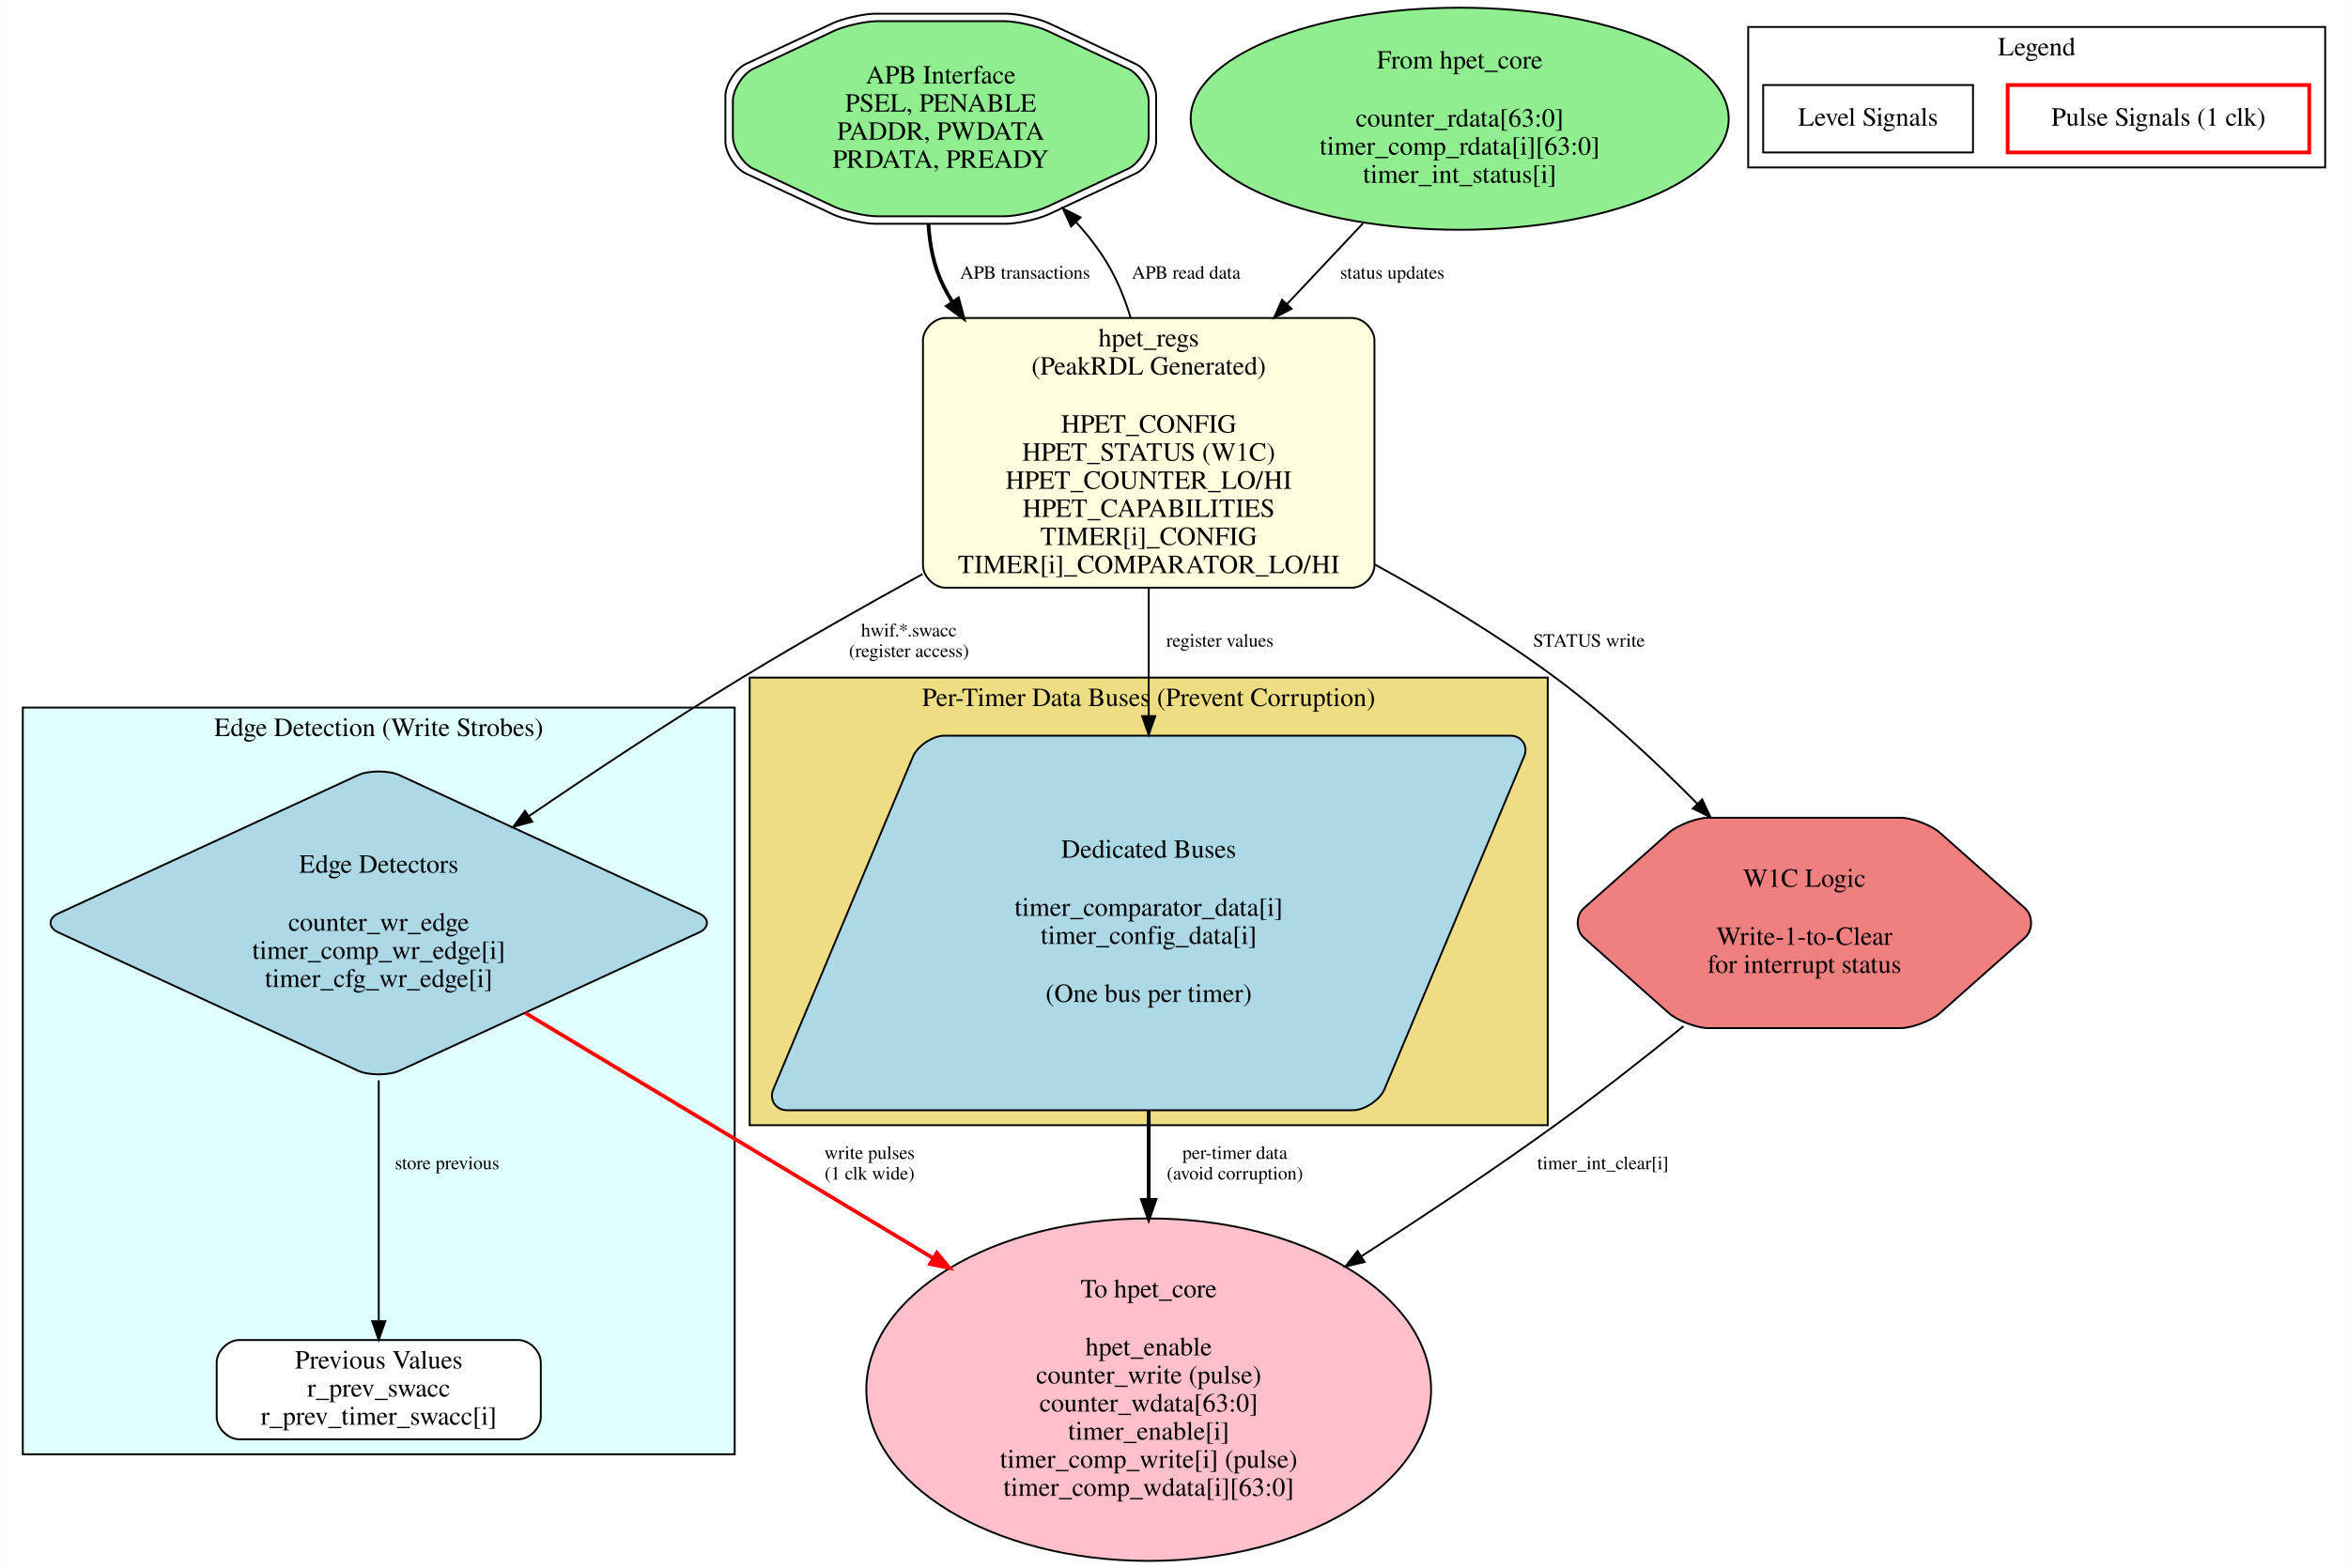
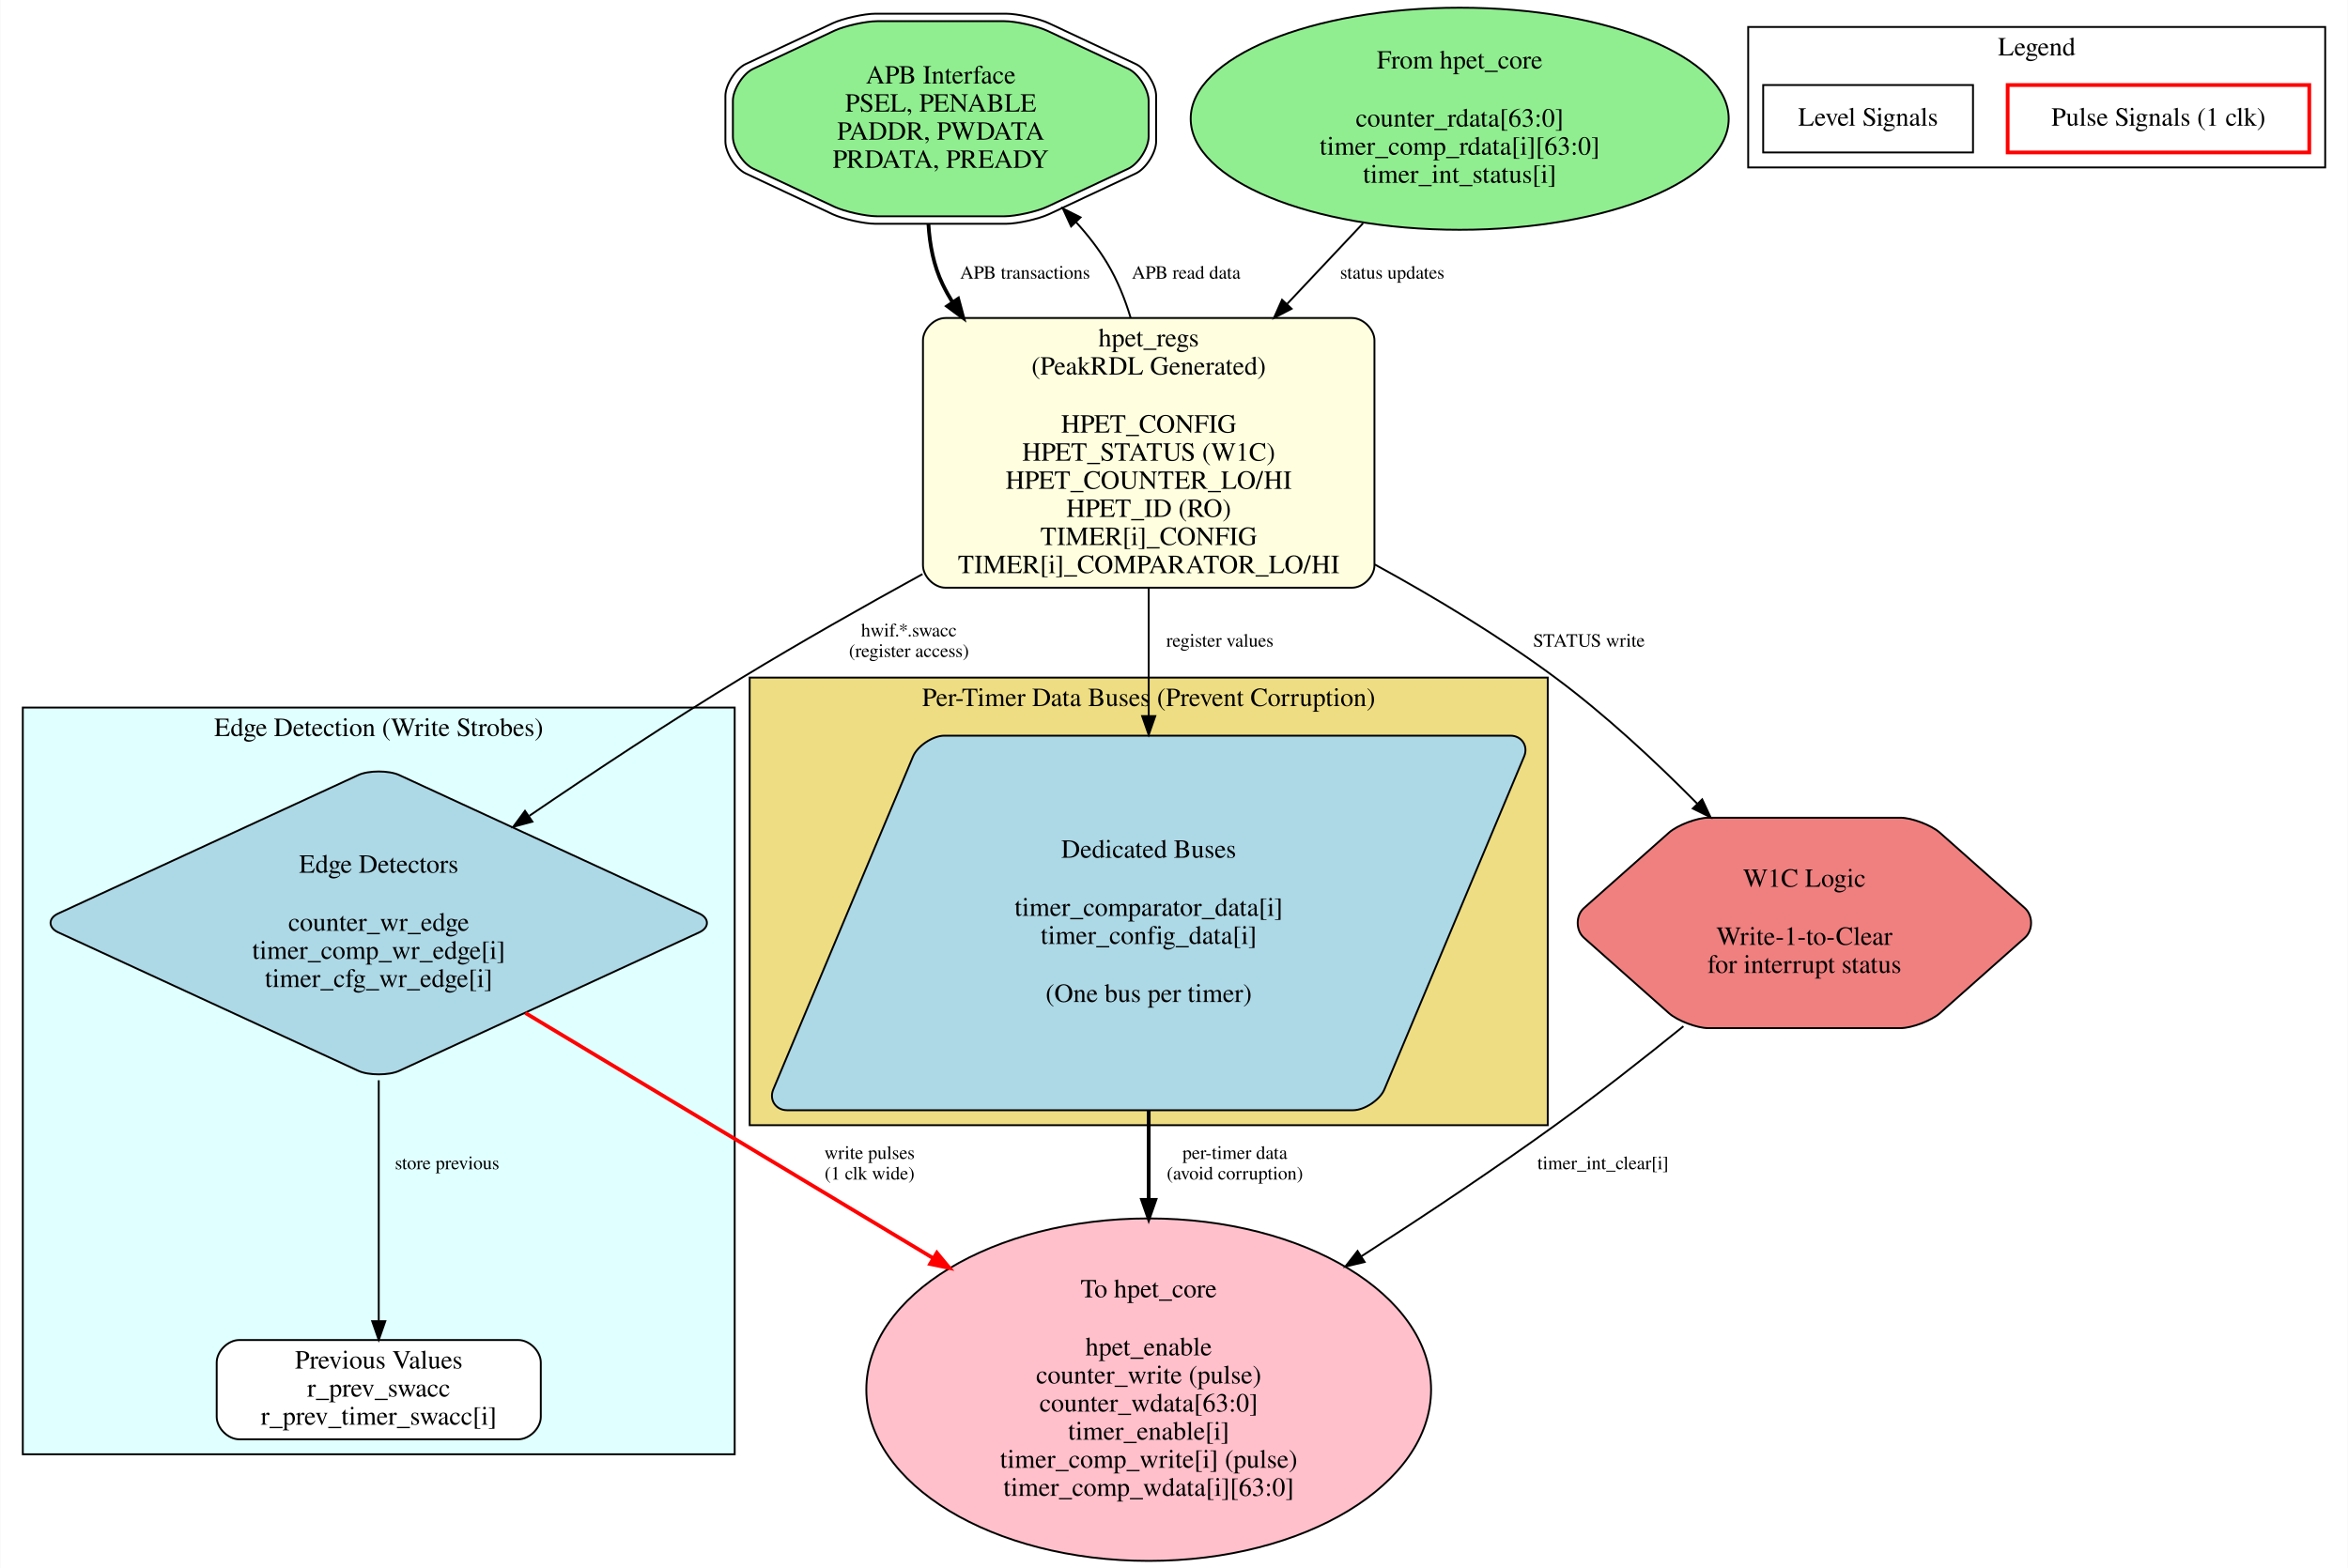
<svg xmlns="http://www.w3.org/2000/svg" width="1253pt" height="837pt" viewBox="0.00 0.00 1253.00 837.23">
  <g id="graph0" class="graph" transform="scale(1 1) rotate(0) translate(4 833.23)">
    <polygon fill="white" stroke="transparent" points="-4,4 -4,-833.23 1249,-833.23 1249,4 -4,4" />
    <g id="clust1" class="cluster">
      <polygon fill="lightcyan" stroke="black" points="8,-56.72 8,-455.43 388,-455.43 388,-56.72 8,-56.72" />
      <text text-anchor="middle" x="198" y="-440.23" font-family="Times,serif" font-size="14.00">Edge Detection (Write Strobes)</text>
    </g>
    <g id="clust2" class="cluster">
      <polygon fill="#eedd82" stroke="black" points="396,-232.43 396,-471.43 822,-471.43 822,-232.43 396,-232.43" />
      <text text-anchor="middle" x="609" y="-456.23" font-family="Times,serif" font-size="14.00">Per-Timer Data Buses (Prevent Corruption)</text>
    </g>
    <g id="clust3" class="cluster">
      <polygon fill="white" stroke="black" points="929,-743.83 929,-818.83 1237,-818.83 1237,-743.83 929,-743.83" />
      <text text-anchor="middle" x="1083" y="-803.63" font-family="Times,serif" font-size="14.00">Legend</text>
    </g>
    <g id="node1" class="node">
      <path fill="lightgreen" stroke="black" d="M608.96,-760.26C608.96,-760.26 608.96,-779.41 608.96,-779.41 608.96,-785.41 603.53,-793.96 598.09,-796.5 598.09,-796.5 554.82,-816.82 554.82,-816.82 549.39,-819.37 537.96,-821.92 531.96,-821.92 531.96,-821.92 464.04,-821.92 464.04,-821.92 458.04,-821.92 446.61,-819.37 441.18,-816.82 441.18,-816.82 397.91,-796.5 397.91,-796.5 392.47,-793.96 387.04,-785.41 387.04,-779.41 387.04,-779.41 387.04,-760.26 387.04,-760.26 387.04,-754.26 392.47,-745.71 397.91,-743.16 397.91,-743.16 441.18,-722.84 441.18,-722.84 446.61,-720.29 458.04,-717.74 464.04,-717.74 464.04,-717.74 531.96,-717.74 531.96,-717.74 537.96,-717.74 549.39,-720.29 554.82,-722.84 554.82,-722.84 598.09,-743.16 598.09,-743.16 603.53,-745.71 608.96,-754.26 608.96,-760.26" />
      <path fill="none" stroke="black" d="M612.96,-757.71C612.96,-757.71 612.96,-781.95 612.96,-781.95 612.96,-787.95 607.53,-796.5 602.09,-799.05 602.09,-799.05 555.71,-820.82 555.71,-820.82 550.28,-823.37 538.85,-825.92 532.85,-825.92 532.85,-825.92 463.15,-825.92 463.15,-825.92 457.15,-825.92 445.72,-823.37 440.29,-820.82 440.29,-820.82 393.91,-799.05 393.91,-799.05 388.47,-796.5 383.04,-787.95 383.04,-781.95 383.04,-781.95 383.04,-757.71 383.04,-757.71 383.04,-751.71 388.47,-743.16 393.91,-740.61 393.91,-740.61 440.29,-718.84 440.29,-718.84 445.72,-716.29 457.15,-713.74 463.15,-713.74 463.15,-713.74 532.85,-713.74 532.85,-713.74 538.85,-713.74 550.28,-716.29 555.71,-718.84 555.71,-718.84 602.09,-740.61 602.09,-740.61 607.53,-743.16 612.96,-751.71 612.96,-757.71" />
      <text text-anchor="middle" x="498" y="-788.63" font-family="Times,serif" font-size="14.00">APB Interface</text>
      <text text-anchor="middle" x="498" y="-773.63" font-family="Times,serif" font-size="14.00">PSEL, PENABLE</text>
      <text text-anchor="middle" x="498" y="-758.63" font-family="Times,serif" font-size="14.00">PADDR, PWDATA</text>
      <text text-anchor="middle" x="498" y="-743.63" font-family="Times,serif" font-size="14.00">PRDATA, PREADY</text>
    </g>
    <g id="node2" class="node">
      <path fill="lightyellow" stroke="black" d="M717.5,-663.43C717.5,-663.43 500.5,-663.43 500.5,-663.43 494.5,-663.43 488.5,-657.43 488.5,-651.43 488.5,-651.43 488.5,-531.43 488.5,-531.43 488.5,-525.43 494.5,-519.43 500.5,-519.43 500.5,-519.43 717.5,-519.43 717.5,-519.43 723.5,-519.43 729.5,-525.43 729.5,-531.43 729.5,-531.43 729.5,-651.43 729.5,-651.43 729.5,-657.43 723.5,-663.43 717.5,-663.43" />
      <text text-anchor="middle" x="609" y="-648.23" font-family="Times,serif" font-size="14.00">hpet_regs</text>
      <text text-anchor="middle" x="609" y="-633.23" font-family="Times,serif" font-size="14.00">(PeakRDL Generated)</text>
      <text text-anchor="middle" x="609" y="-602.23" font-family="Times,serif" font-size="14.00">HPET_CONFIG</text>
      <text text-anchor="middle" x="609" y="-587.23" font-family="Times,serif" font-size="14.00">HPET_STATUS (W1C)</text>
      <text text-anchor="middle" x="609" y="-572.23" font-family="Times,serif" font-size="14.00">HPET_COUNTER_LO/HI</text>
-       <text text-anchor="middle" x="609" y="-557.23" font-family="Times,serif" font-size="14.00">HPET_CAPABILITIES</text>
+       <text text-anchor="middle" x="609" y="-557.23" font-family="Times,serif" font-size="14.00">HPET_ID (RO)</text>
      <text text-anchor="middle" x="609" y="-542.23" font-family="Times,serif" font-size="14.00">TIMER[i]_CONFIG</text>
      <text text-anchor="middle" x="609" y="-527.23" font-family="Times,serif" font-size="14.00">TIMER[i]_COMPARATOR_LO/HI</text>
    </g>
    <g id="edge1" class="edge">
      <path fill="none" stroke="black" stroke-width="2" d="M491.43,-713.52C492.08,-702.48 494.24,-691.27 499,-681.43 500.57,-678.18 502.33,-675.02 504.24,-671.93" />
      <polygon fill="black" stroke="black" stroke-width="2" points="507.28,-673.68 510.02,-663.44 501.5,-669.74 507.28,-673.68" />
      <text text-anchor="middle" x="543" y="-684.43" font-family="Times,serif" font-size="10.00">APB transactions</text>
    </g>
    <g id="edge8" class="edge">
      <path fill="none" stroke="black" d="M599.37,-663.48C596.32,-673.61 592.29,-683.59 587,-692.43 582.32,-700.26 576.55,-707.69 570.22,-714.62" />
      <polygon fill="black" stroke="black" points="567.58,-712.31 563.15,-721.94 572.62,-717.17 567.58,-712.31" />
      <text text-anchor="middle" x="629" y="-684.43" font-family="Times,serif" font-size="10.00">APB read data</text>
    </g>
    <g id="node3" class="node">
      <path fill="lightblue" stroke="black" d="M187.1,-419.4C187.1,-419.4 26.9,-345.46 26.9,-345.46 21.45,-342.95 21.45,-337.92 26.9,-335.4 26.9,-335.4 187.1,-261.46 187.1,-261.46 192.55,-258.95 203.45,-258.95 208.9,-261.46 208.9,-261.46 369.1,-335.4 369.1,-335.4 374.55,-337.92 374.55,-342.95 369.1,-345.46 369.1,-345.46 208.9,-419.4 208.9,-419.4 203.45,-421.92 192.55,-421.92 187.1,-419.4" />
      <text text-anchor="middle" x="198" y="-367.23" font-family="Times,serif" font-size="14.00">Edge Detectors</text>
      <text text-anchor="middle" x="198" y="-336.23" font-family="Times,serif" font-size="14.00">counter_wr_edge</text>
      <text text-anchor="middle" x="198" y="-321.23" font-family="Times,serif" font-size="14.00">timer_comp_wr_edge[i]</text>
      <text text-anchor="middle" x="198" y="-306.23" font-family="Times,serif" font-size="14.00">timer_cfg_wr_edge[i]</text>
    </g>
    <g id="edge2" class="edge">
      <path fill="none" stroke="black" d="M488.25,-526.69C456.61,-509.31 422.75,-490.12 392,-471.43 353.99,-448.34 312.93,-421.16 278.42,-397.65" />
      <polygon fill="black" stroke="black" points="280.02,-394.5 269.79,-391.75 276.07,-400.28 280.02,-394.5" />
      <text text-anchor="middle" x="481" y="-493.43" font-family="Times,serif" font-size="10.00">hwif.*.swacc</text>
      <text text-anchor="middle" x="481" y="-482.43" font-family="Times,serif" font-size="10.00">(register access)</text>
    </g>
    <g id="node5" class="node">
      <path fill="lightblue" stroke="black" d="M802.05,-440.43C802.05,-440.43 499.86,-440.43 499.86,-440.43 493.86,-440.43 485.54,-434.9 483.22,-429.37 483.22,-429.37 408.59,-251.5 408.59,-251.5 406.27,-245.97 409.95,-240.43 415.95,-240.43 415.95,-240.43 718.14,-240.43 718.14,-240.43 724.14,-240.43 732.46,-245.97 734.78,-251.5 734.78,-251.5 809.41,-429.37 809.41,-429.37 811.73,-434.9 808.05,-440.43 802.05,-440.43" />
      <text text-anchor="middle" x="609" y="-375.23" font-family="Times,serif" font-size="14.00">Dedicated Buses</text>
      <text text-anchor="middle" x="609" y="-344.23" font-family="Times,serif" font-size="14.00">timer_comparator_data[i]</text>
      <text text-anchor="middle" x="609" y="-329.23" font-family="Times,serif" font-size="14.00">timer_config_data[i]</text>
      <text text-anchor="middle" x="609" y="-298.23" font-family="Times,serif" font-size="14.00">(One bus per timer)</text>
    </g>
    <g id="edge5" class="edge">
      <path fill="none" stroke="black" d="M609,-519.41C609,-498.13 609,-474.26 609,-451.1" />
      <polygon fill="black" stroke="black" points="612.5,-450.87 609,-440.87 605.5,-450.87 612.5,-450.87" />
      <text text-anchor="middle" x="647" y="-487.93" font-family="Times,serif" font-size="10.00">register values</text>
    </g>
    <g id="node8" class="node">
      <path fill="lightcoral" stroke="black" d="M1076.64,-348.4C1076.64,-348.4 1031.28,-388.65 1031.28,-388.65 1026.79,-392.63 1016.31,-396.61 1010.31,-396.61 1010.31,-396.61 907.69,-396.61 907.69,-396.61 901.69,-396.61 891.21,-392.63 886.72,-388.65 886.72,-388.65 841.36,-348.4 841.36,-348.4 836.87,-344.42 836.87,-336.45 841.36,-332.47 841.36,-332.47 886.72,-292.22 886.72,-292.22 891.21,-288.24 901.69,-284.26 907.69,-284.26 907.69,-284.26 1010.31,-284.26 1010.31,-284.26 1016.31,-284.26 1026.79,-288.24 1031.28,-292.22 1031.28,-292.22 1076.64,-332.47 1076.64,-332.47 1081.13,-336.45 1081.13,-344.42 1076.64,-348.4" />
      <text text-anchor="middle" x="959" y="-359.73" font-family="Times,serif" font-size="14.00">W1C Logic</text>
      <text text-anchor="middle" x="959" y="-328.73" font-family="Times,serif" font-size="14.00">Write-1-to-Clear</text>
      <text text-anchor="middle" x="959" y="-313.73" font-family="Times,serif" font-size="14.00">for interrupt status</text>
    </g>
    <g id="edge9" class="edge">
      <path fill="none" stroke="black" d="M729.71,-531.81C762.08,-514.08 796.31,-493.44 826,-471.43 852.68,-451.66 879.4,-426.78 901.81,-404.1" />
      <polygon fill="black" stroke="black" points="904.44,-406.42 908.93,-396.82 899.43,-401.53 904.44,-406.42" />
      <text text-anchor="middle" x="844" y="-487.93" font-family="Times,serif" font-size="10.00">STATUS write</text>
    </g>
    <g id="node4" class="node">
      <path fill="white" stroke="black" d="M272.5,-117.72C272.5,-117.72 123.5,-117.72 123.5,-117.72 117.5,-117.72 111.5,-111.72 111.5,-105.72 111.5,-105.72 111.5,-76.72 111.5,-76.72 111.5,-70.72 117.5,-64.72 123.5,-64.72 123.5,-64.72 272.5,-64.72 272.5,-64.72 278.5,-64.72 284.5,-70.72 284.5,-76.72 284.5,-76.72 284.5,-105.72 284.5,-105.72 284.5,-111.72 278.5,-117.72 272.5,-117.72" />
      <text text-anchor="middle" x="198" y="-102.52" font-family="Times,serif" font-size="14.00">Previous Values</text>
      <text text-anchor="middle" x="198" y="-87.52" font-family="Times,serif" font-size="14.00">r_prev_swacc</text>
      <text text-anchor="middle" x="198" y="-72.52" font-family="Times,serif" font-size="14.00">r_prev_timer_swacc[i]</text>
    </g>
    <g id="edge3" class="edge">
      <path fill="none" stroke="black" d="M198,-256.43C198,-212.76 198,-161.49 198,-128" />
      <polygon fill="black" stroke="black" points="201.5,-127.78 198,-117.78 194.5,-127.78 201.5,-127.78" />
      <text text-anchor="middle" x="234.5" y="-208.93" font-family="Times,serif" font-size="10.00">store previous</text>
    </g>
    <g id="node6" class="node">
      <ellipse fill="pink" stroke="black" cx="609" cy="-91.22" rx="150.73" ry="91.43" />
      <text text-anchor="middle" x="609" y="-140.52" font-family="Times,serif" font-size="14.00">To hpet_core</text>
      <text text-anchor="middle" x="609" y="-109.52" font-family="Times,serif" font-size="14.00">hpet_enable</text>
      <text text-anchor="middle" x="609" y="-94.52" font-family="Times,serif" font-size="14.00">counter_write (pulse)</text>
      <text text-anchor="middle" x="609" y="-79.52" font-family="Times,serif" font-size="14.00">counter_wdata[63:0]</text>
      <text text-anchor="middle" x="609" y="-64.52" font-family="Times,serif" font-size="14.00">timer_enable[i]</text>
      <text text-anchor="middle" x="609" y="-49.52" font-family="Times,serif" font-size="14.00">timer_comp_write[i] (pulse)</text>
      <text text-anchor="middle" x="609" y="-34.52" font-family="Times,serif" font-size="14.00">timer_comp_wdata[i][63:0]</text>
    </g>
    <g id="edge4" class="edge">
      <path fill="none" stroke="red" stroke-width="2" d="M276.27,-292.35C337.81,-255.34 424.43,-203.23 493.87,-161.47" />
      <polygon fill="red" stroke="red" stroke-width="2" points="495.92,-164.32 502.68,-156.17 492.31,-158.32 495.92,-164.32" />
      <text text-anchor="middle" x="460" y="-214.43" font-family="Times,serif" font-size="10.00">write pulses</text>
      <text text-anchor="middle" x="460" y="-203.43" font-family="Times,serif" font-size="10.00">(1 clk wide)</text>
    </g>
    <g id="edge6" class="edge">
      <path fill="none" stroke="black" stroke-width="2" d="M609,-240.31C609,-224.66 609,-208.47 609,-192.79" />
      <polygon fill="black" stroke="black" stroke-width="2" points="612.5,-192.57 609,-182.57 605.5,-192.57 612.5,-192.57" />
      <text text-anchor="middle" x="655" y="-214.43" font-family="Times,serif" font-size="10.00">per-timer data</text>
      <text text-anchor="middle" x="655" y="-203.43" font-family="Times,serif" font-size="10.00">(avoid corruption)</text>
    </g>
    <g id="node7" class="node">
      <ellipse fill="lightgreen" stroke="black" cx="775" cy="-769.83" rx="143.59" ry="59.29" />
      <text text-anchor="middle" x="775" y="-796.63" font-family="Times,serif" font-size="14.00">From hpet_core</text>
      <text text-anchor="middle" x="775" y="-765.63" font-family="Times,serif" font-size="14.00">counter_rdata[63:0]</text>
      <text text-anchor="middle" x="775" y="-750.63" font-family="Times,serif" font-size="14.00">timer_comp_rdata[i][63:0]</text>
      <text text-anchor="middle" x="775" y="-735.63" font-family="Times,serif" font-size="14.00">timer_int_status[i]</text>
    </g>
    <g id="edge7" class="edge">
      <path fill="none" stroke="black" d="M723.39,-713.98C710.58,-700.38 696.61,-685.53 682.96,-671.03" />
      <polygon fill="black" stroke="black" points="685.27,-668.37 675.86,-663.49 680.17,-673.17 685.27,-668.37" />
      <text text-anchor="middle" x="739" y="-684.43" font-family="Times,serif" font-size="10.00">status updates</text>
    </g>
    <g id="edge10" class="edge">
      <path fill="none" stroke="black" d="M894.43,-285.26C873.02,-267.9 848.82,-248.92 826,-232.43 793.07,-208.64 756.27,-184.14 722.48,-162.4" />
      <polygon fill="black" stroke="black" points="724.26,-159.38 713.95,-156.93 720.48,-165.27 724.26,-159.38" />
      <text text-anchor="middle" x="851.5" y="-208.93" font-family="Times,serif" font-size="10.00">timer_int_clear[i]</text>
    </g>
    <g id="node9" class="node">
      <polygon fill="none" stroke="red" stroke-width="2" points="1228.5,-787.83 1067.5,-787.83 1067.5,-751.83 1228.5,-751.83 1228.5,-787.83" />
      <text text-anchor="middle" x="1148" y="-766.13" font-family="Times,serif" font-size="14.00">Pulse Signals (1 clk)</text>
    </g>
    <g id="node10" class="node">
      <polygon fill="none" stroke="black" points="1049,-787.83 937,-787.83 937,-751.83 1049,-751.83 1049,-787.83" />
      <text text-anchor="middle" x="993" y="-766.13" font-family="Times,serif" font-size="14.00">Level Signals</text>
    </g>
  </g>
</svg>
